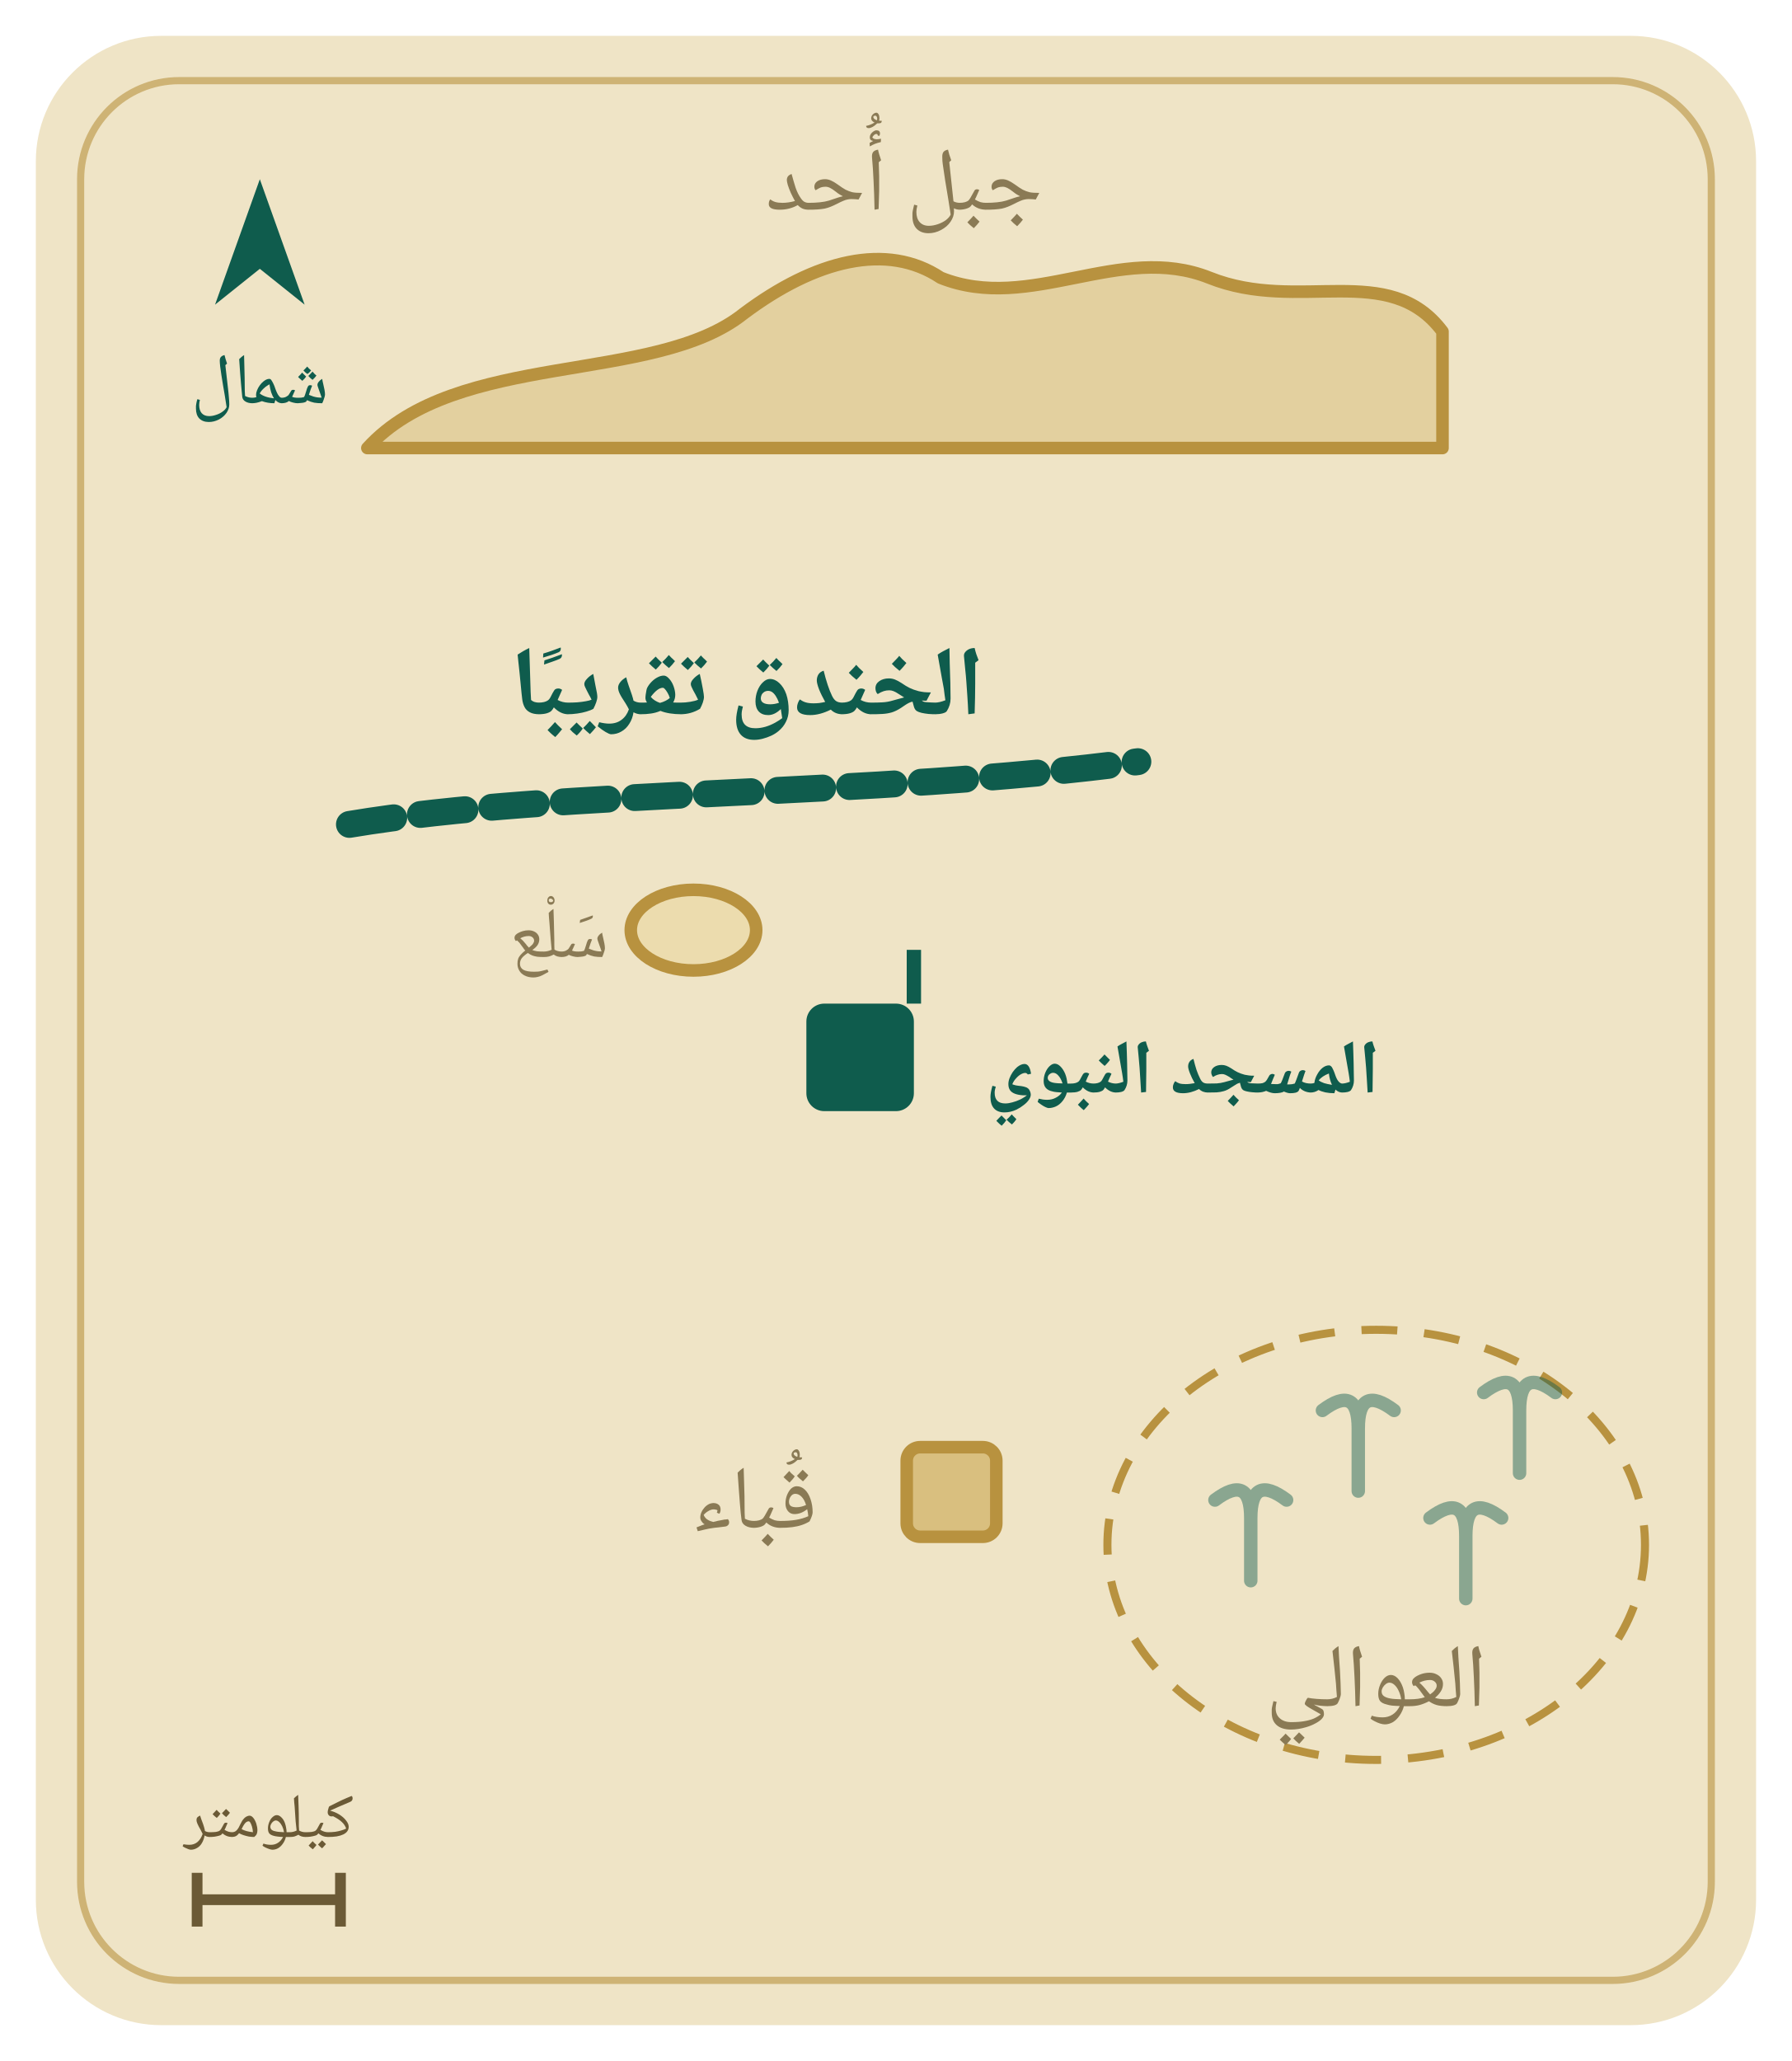
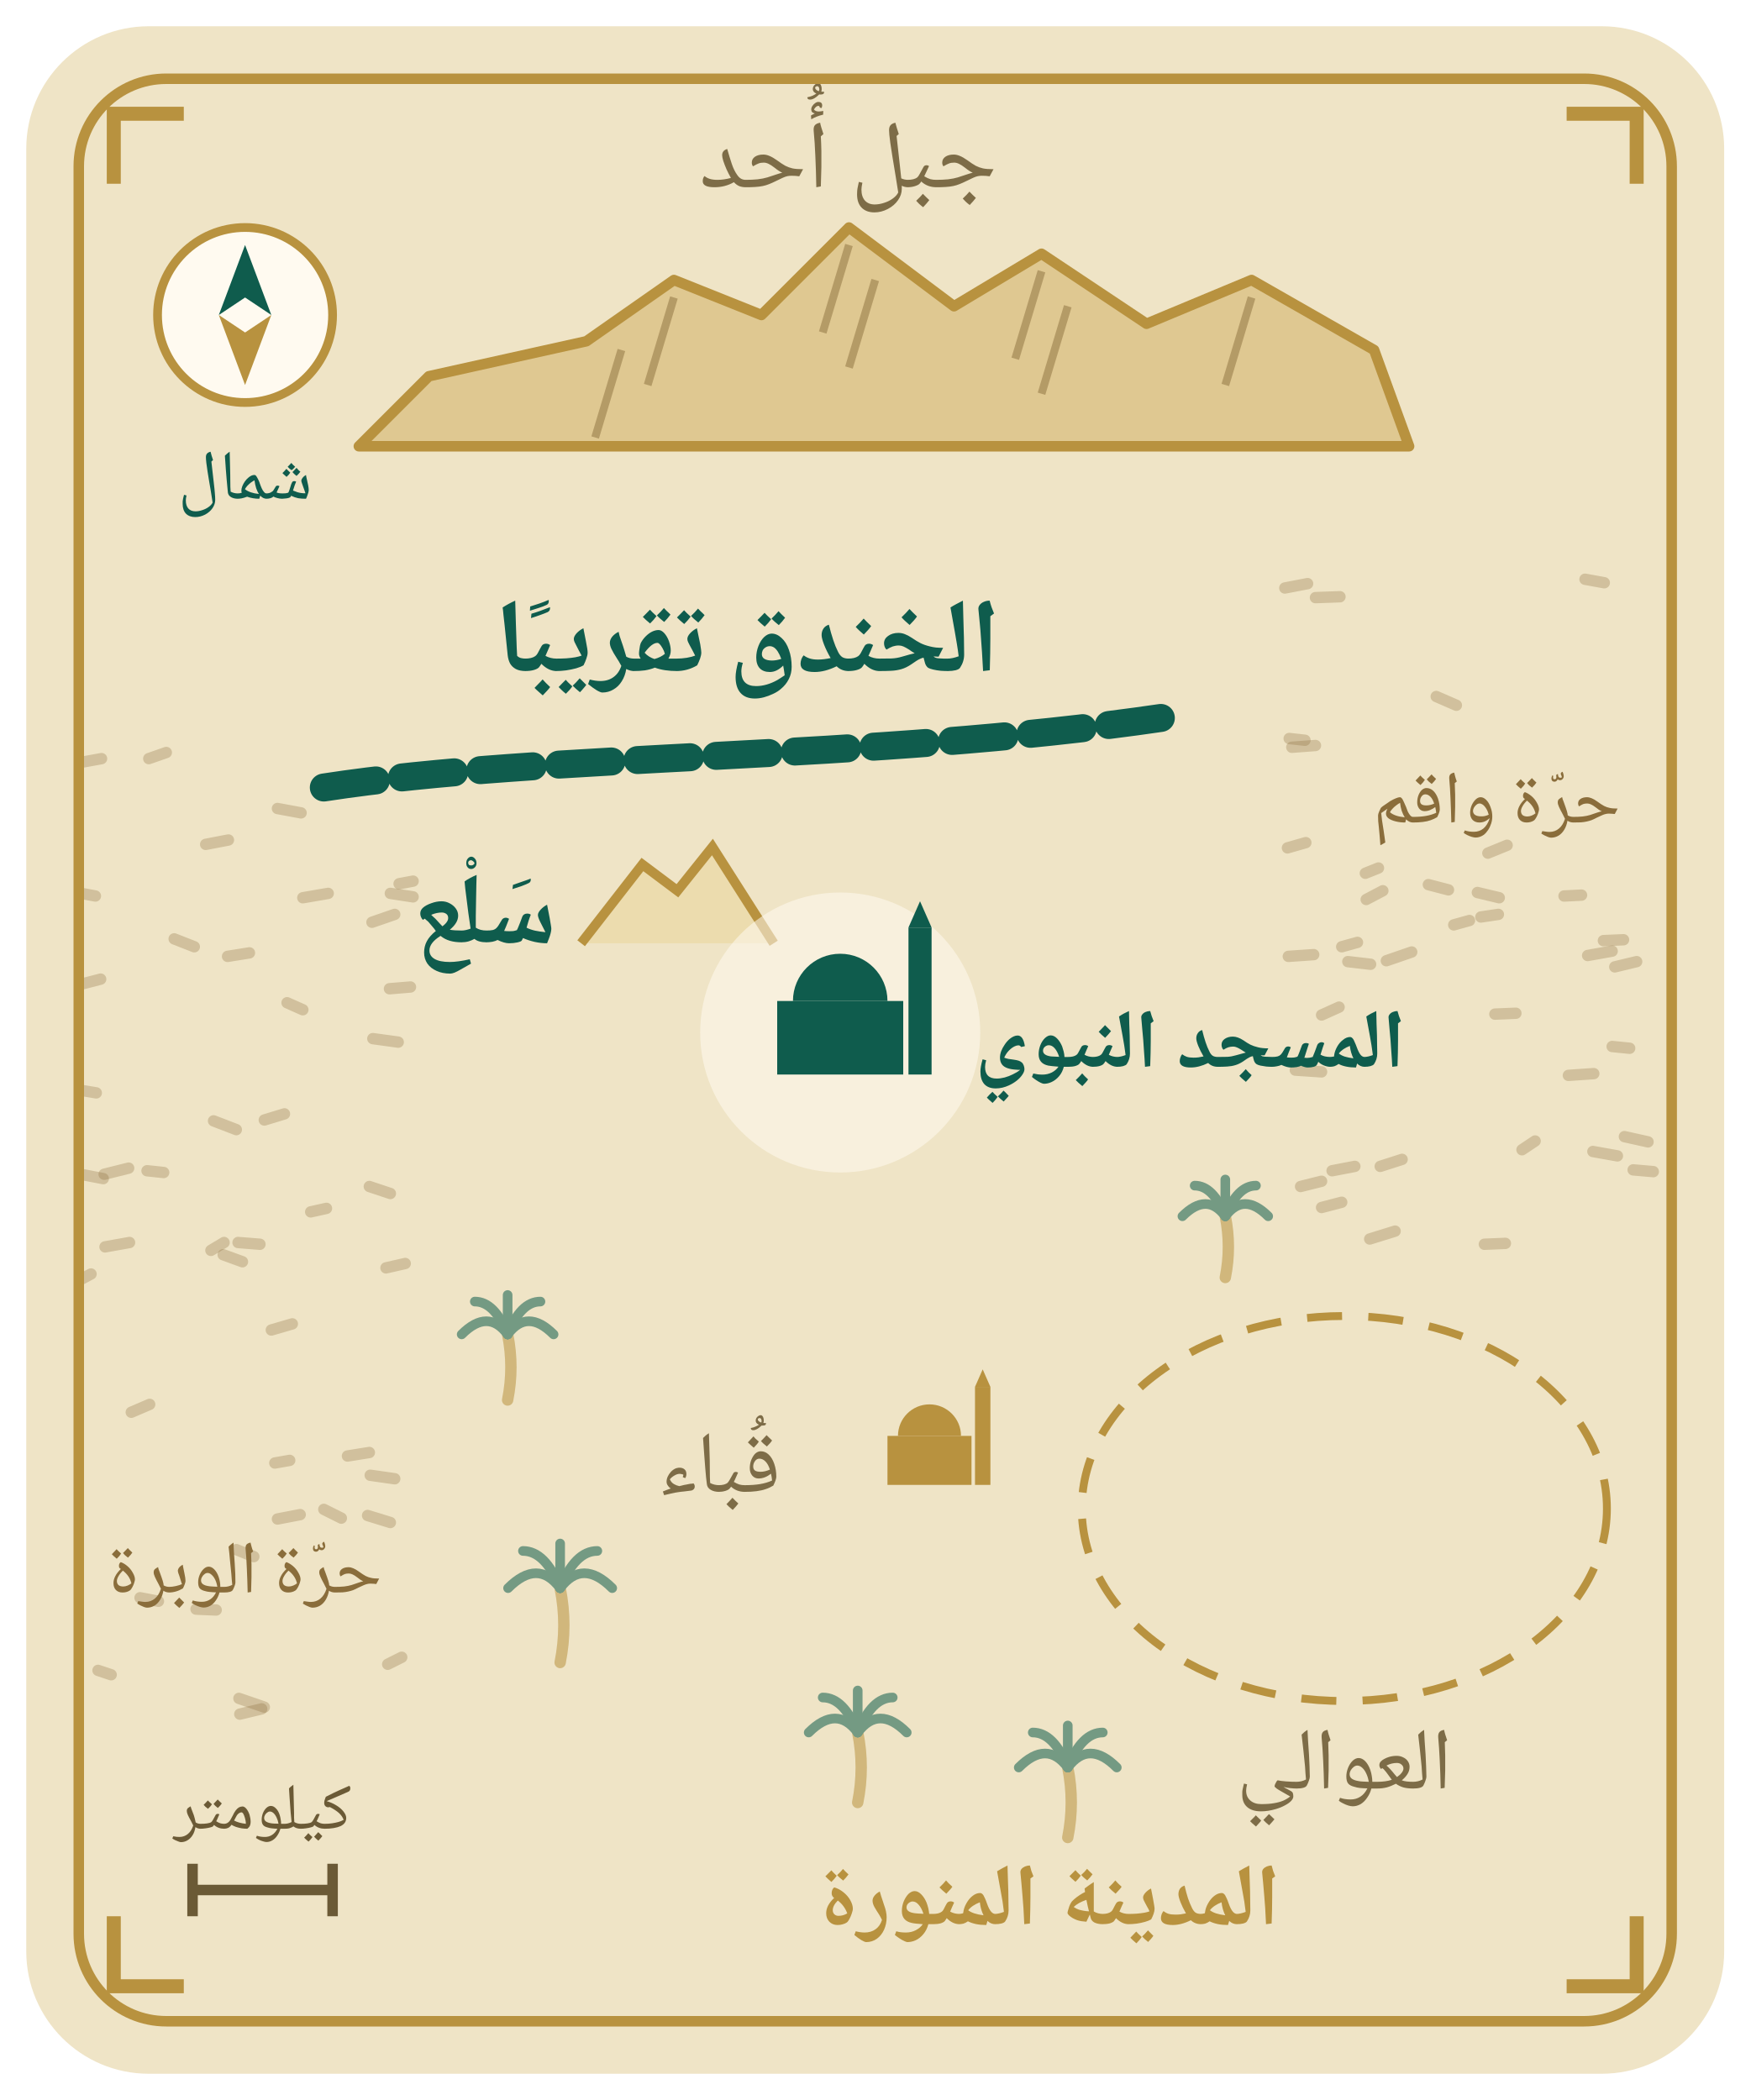
- <svg xmlns="http://www.w3.org/2000/svg" viewBox="0 0 200 230">
+ <svg xmlns="http://www.w3.org/2000/svg" viewBox="0 0 200 240">
  <style>
.g{fill:none;stroke:#b8923f;stroke-width:2.4;stroke-linecap:round;stroke-linejoin:round}
.gt{fill:none;stroke:#b8923f;stroke-width:1.4;stroke-linecap:round;stroke-linejoin:round}
.e{fill:none;stroke:#0f5c4d;stroke-width:2.4;stroke-linecap:round;stroke-linejoin:round}
.et{fill:none;stroke:#0f5c4d;stroke-width:1.5;stroke-linecap:round;stroke-linejoin:round}
.f{fill:#ecdcae}.f2{fill:#d9bf7f}.fe{fill:#cfe0d6}.w{fill:#fffaf0}.ink{fill:#7a5a22}
</style>
-   <rect x="4" y="4" width="192" height="222" rx="14" fill="#efe4c6" />
-   <rect x="9" y="9" width="182" height="212" rx="11" fill="none" stroke="#b8923f" stroke-width=".8" opacity=".6" />
-   <path class="f2" d="M41 50 C51 39 73 43 83 35 C91 29 99 27 105 31 C115 35 125 27 135 31 C145 35 155 29 161 37 L161 50 Z" opacity="0.55" />
-   <path class="gt" d="M41 50 C51 39 73 43 83 35 C91 29 99 27 105 31 C115 35 125 27 135 31 C145 35 155 29 161 37 L161 50 Z" />
-   <text x="100.9" y="23.4" font-family="Noto Naskh Arabic,Amiri,serif" text-anchor="middle" font-size="10" font-weight="400" fill="#8a7a55">جبل أُحد</text>
-   <ellipse class="f" cx="77.4" cy="103.8" rx="7" ry="4.5" />
-   <ellipse class="gt" cx="77.4" cy="103.8" rx="7" ry="4.5" />
-   <text x="62.4" y="106.8" font-family="Noto Naskh Arabic,Amiri,serif" text-anchor="middle" font-size="8" font-weight="400" fill="#8a7a55">سَلْع</text>
-   <path d="M39 92 C63 88 97 89 127 85" fill="none" stroke="#0f5c4d" stroke-width="3" stroke-dasharray="5 3" stroke-linecap="round" />
-   <text x="83.4" y="79.8" font-family="Noto Naskh Arabic,Amiri,serif" text-anchor="middle" font-size="11" font-weight="700" fill="#0f5c4d">الخندق تقريبًا</text>
-   <ellipse cx="153.6" cy="172.4" rx="30" ry="24" fill="none" fill-opacity=".7" stroke="#b8923f" stroke-width="0.9" stroke-dasharray="4 3" />
-   <path class="et" d="M139.6 176.4 v-7 M135.6 167.4 q4 -3 4 2 q0 -5 4 -2" opacity="0.45" />
-   <path class="et" d="M151.6 166.4 v-7 M147.6 157.4 q4 -3 4 2 q0 -5 4 -2" opacity="0.45" />
-   <path class="et" d="M163.6 178.4 v-7 M159.6 169.4 q4 -3 4 2 q0 -5 4 -2" opacity="0.45" />
-   <path class="et" d="M169.6 164.4 v-7 M165.6 155.4 q4 -3 4 2 q0 -5 4 -2" opacity="0.45" />
-   <text x="153.6" y="190.4" font-family="Noto Naskh Arabic,Amiri,serif" text-anchor="middle" font-size="10" font-weight="400" fill="#8a7a55">العوالي</text>
-   <rect x="101.2" y="161.5" width="10" height="10" rx="1.5" class="f2" />
-   <rect x="101.2" y="161.5" width="10" height="10" rx="1.5" class="gt" />
-   <text x="84.2" y="170.5" font-family="Noto Naskh Arabic,Amiri,serif" text-anchor="middle" font-size="10" font-weight="400" fill="#8a7a55">قُباء</text>
-   <rect x="90.0" y="112.0" width="12" height="12" rx="2" fill="#0f5c4d" />
-   <path d="M102.0 112.0 v-6" stroke="#0f5c4d" stroke-width="1.6" />
-   <text x="132.0" y="122.0" font-family="Noto Naskh Arabic,Amiri,serif" text-anchor="middle" font-size="8.5" fill="#0f5c4d" font-weight="700">المسجد النبوي</text>
-   <path d="M24 34 l5 -14 l5 14 l-5 -4 Z" fill="#0f5c4d" />
-   <text x="29" y="45" font-family="Noto Naskh Arabic,Amiri,serif" text-anchor="middle" font-size="8" fill="#0f5c4d">شمال</text>
-   <path d="M22 212 h16 M22 209 v6 M38 209 v6" stroke="#6b5a36" stroke-width="1.2" />
-   <text x="30.0" y="205" font-family="Noto Naskh Arabic,Amiri,serif" text-anchor="middle" font-size="7" fill="#6b5a36">كيلومتر</text>
+   <rect x="3" y="3" width="194" height="234" rx="14" fill="#efe4c6" />
+   <defs>
+     <clipPath id="mc">
+       <rect x="9" y="9" width="182" height="222" rx="10" />
+     </clipPath>
+   </defs>
+   <g clip-path="url(#mc)">
+     <path d="M152.2 133.8 l2.6 -0.5" stroke="#8a6d3b" stroke-width="1.3" stroke-linecap="round" opacity=".3" />
+     <path d="M168.8 102.0 l2.5 0.6" stroke="#8a6d3b" stroke-width="1.3" stroke-linecap="round" opacity=".3" />
+     <path d="M150.3 68.3 l2.8 -0.1" stroke="#8a6d3b" stroke-width="1.3" stroke-linecap="round" opacity=".3" />
+     <path d="M181.1 66.2 l2.2 0.4" stroke="#8a6d3b" stroke-width="1.3" stroke-linecap="round" opacity=".3" />
+     <path d="M156.5 141.6 l2.9 -0.9" stroke="#8a6d3b" stroke-width="1.3" stroke-linecap="round" opacity=".3" />
+     <path d="M147.2 109.3 l2.9 -0.2" stroke="#8a6d3b" stroke-width="1.3" stroke-linecap="round" opacity=".3" />
+     <path d="M156.0 99.8 l1.5 -0.6" stroke="#8a6d3b" stroke-width="1.3" stroke-linecap="round" opacity=".3" />
+     <path d="M166.1 105.7 l1.8 -0.5" stroke="#8a6d3b" stroke-width="1.3" stroke-linecap="round" opacity=".3" />
+     <path d="M156.1 102.8 l1.9 -1.0" stroke="#8a6d3b" stroke-width="1.3" stroke-linecap="round" opacity=".3" />
+     <path d="M184.5 110.5 l2.5 -0.6" stroke="#8a6d3b" stroke-width="1.3" stroke-linecap="round" opacity=".3" />
+     <path d="M191.7 134.8 l1.7 -0.3" stroke="#8a6d3b" stroke-width="1.3" stroke-linecap="round" opacity=".3" />
+     <path d="M179.2 122.9 l2.9 -0.2" stroke="#8a6d3b" stroke-width="1.3" stroke-linecap="round" opacity=".3" />
+     <path d="M184.2 119.6 l2.0 0.2" stroke="#8a6d3b" stroke-width="1.3" stroke-linecap="round" opacity=".3" />
+     <path d="M186.6 133.7 l2.3 0.2" stroke="#8a6d3b" stroke-width="1.3" stroke-linecap="round" opacity=".3" />
+     <path d="M147.6 85.4 l2.7 -0.2" stroke="#8a6d3b" stroke-width="1.3" stroke-linecap="round" opacity=".3" />
+     <path d="M154.0 109.9 l2.6 0.3" stroke="#8a6d3b" stroke-width="1.3" stroke-linecap="round" opacity=".3" />
+     <path d="M163.2 101.1 l2.3 0.6" stroke="#8a6d3b" stroke-width="1.3" stroke-linecap="round" opacity=".3" />
+     <path d="M170.0 97.5 l2.2 -0.9" stroke="#8a6d3b" stroke-width="1.3" stroke-linecap="round" opacity=".3" />
+     <path d="M148.0 122.3 l3.0 0.2" stroke="#8a6d3b" stroke-width="1.3" stroke-linecap="round" opacity=".3" />
+     <path d="M164.1 79.6 l2.3 1.0" stroke="#8a6d3b" stroke-width="1.3" stroke-linecap="round" opacity=".3" />
+     <path d="M181.4 109.2 l2.8 -0.5" stroke="#8a6d3b" stroke-width="1.3" stroke-linecap="round" opacity=".3" />
+     <path d="M169.6 142.2 l2.4 -0.1" stroke="#8a6d3b" stroke-width="1.3" stroke-linecap="round" opacity=".3" />
+     <path d="M158.4 109.8 l2.9 -1.0" stroke="#8a6d3b" stroke-width="1.3" stroke-linecap="round" opacity=".3" />
+     <path d="M182.0 131.6 l2.8 0.5" stroke="#8a6d3b" stroke-width="1.3" stroke-linecap="round" opacity=".3" />
+     <path d="M183.2 107.5 l2.3 -0.1" stroke="#8a6d3b" stroke-width="1.3" stroke-linecap="round" opacity=".3" />
+     <path d="M148.6 135.6 l2.4 -0.6" stroke="#8a6d3b" stroke-width="1.3" stroke-linecap="round" opacity=".3" />
+     <path d="M169.2 104.8 l2.0 -0.3" stroke="#8a6d3b" stroke-width="1.3" stroke-linecap="round" opacity=".3" />
+     <path d="M170.8 115.9 l2.4 -0.1" stroke="#8a6d3b" stroke-width="1.3" stroke-linecap="round" opacity=".3" />
+     <path d="M147.3 84.4 l1.8 0.2" stroke="#8a6d3b" stroke-width="1.3" stroke-linecap="round" opacity=".3" />
+     <path d="M185.6 129.9 l2.7 0.6" stroke="#8a6d3b" stroke-width="1.3" stroke-linecap="round" opacity=".3" />
+     <path d="M157.7 133.3 l2.5 -0.8" stroke="#8a6d3b" stroke-width="1.3" stroke-linecap="round" opacity=".3" />
+     <path d="M146.8 67.2 l2.6 -0.5" stroke="#8a6d3b" stroke-width="1.3" stroke-linecap="round" opacity=".3" />
+     <path d="M151.0 116.0 l2.0 -0.9" stroke="#8a6d3b" stroke-width="1.3" stroke-linecap="round" opacity=".3" />
+     <path d="M153.3 108.2 l1.8 -0.5" stroke="#8a6d3b" stroke-width="1.3" stroke-linecap="round" opacity=".3" />
+     <path d="M178.7 102.4 l2.0 -0.1" stroke="#8a6d3b" stroke-width="1.3" stroke-linecap="round" opacity=".3" />
+     <path d="M147.1 96.9 l2.1 -0.6" stroke="#8a6d3b" stroke-width="1.3" stroke-linecap="round" opacity=".3" />
+     <path d="M151.0 138.0 l2.3 -0.6" stroke="#8a6d3b" stroke-width="1.3" stroke-linecap="round" opacity=".3" />
+     <path d="M173.9 131.4 l1.5 -1.0" stroke="#8a6d3b" stroke-width="1.3" stroke-linecap="round" opacity=".3" />
+     <path d="M44.3 190.2 l1.6 -0.8" stroke="#8a6d3b" stroke-width="1.3" stroke-linecap="round" opacity=".3" />
+     <path d="M39.7 166.4 l2.5 -0.4" stroke="#8a6d3b" stroke-width="1.3" stroke-linecap="round" opacity=".3" />
+     <path d="M31.0 152.0 l2.4 -0.7" stroke="#8a6d3b" stroke-width="1.3" stroke-linecap="round" opacity=".3" />
+     <path d="M24.4 128.1 l2.6 1.0" stroke="#8a6d3b" stroke-width="1.3" stroke-linecap="round" opacity=".3" />
+     <path d="M44.1 144.9 l2.2 -0.5" stroke="#8a6d3b" stroke-width="1.3" stroke-linecap="round" opacity=".3" />
+     <path d="M9.4 87.1 l2.2 -0.4" stroke="#8a6d3b" stroke-width="1.3" stroke-linecap="round" opacity=".3" />
+     <path d="M22.4 183.9 l2.3 0.1" stroke="#8a6d3b" stroke-width="1.3" stroke-linecap="round" opacity=".3" />
+     <path d="M17.0 86.7 l2.0 -0.7" stroke="#8a6d3b" stroke-width="1.3" stroke-linecap="round" opacity=".3" />
+     <path d="M27.4 195.9 l2.5 -0.6" stroke="#8a6d3b" stroke-width="1.3" stroke-linecap="round" opacity=".3" />
+     <path d="M42.0 173.2 l2.6 0.8" stroke="#8a6d3b" stroke-width="1.3" stroke-linecap="round" opacity=".3" />
+     <path d="M37.0 172.5 l2.0 1.0" stroke="#8a6d3b" stroke-width="1.3" stroke-linecap="round" opacity=".3" />
+     <path d="M44.6 102.1 l2.6 0.4" stroke="#8a6d3b" stroke-width="1.3" stroke-linecap="round" opacity=".3" />
+     <path d="M25.5 143.4 l2.2 0.8" stroke="#8a6d3b" stroke-width="1.3" stroke-linecap="round" opacity=".3" />
+     <path d="M27.0 177.1 l2.0 0.8" stroke="#8a6d3b" stroke-width="1.3" stroke-linecap="round" opacity=".3" />
+     <path d="M42.2 135.6 l2.4 0.8" stroke="#8a6d3b" stroke-width="1.3" stroke-linecap="round" opacity=".3" />
+     <path d="M35.5 138.5 l1.8 -0.4" stroke="#8a6d3b" stroke-width="1.3" stroke-linecap="round" opacity=".3" />
+     <path d="M34.6 102.6 l2.9 -0.5" stroke="#8a6d3b" stroke-width="1.3" stroke-linecap="round" opacity=".3" />
+     <path d="M42.6 118.7 l2.9 0.4" stroke="#8a6d3b" stroke-width="1.3" stroke-linecap="round" opacity=".3" />
+     <path d="M27.2 142.0 l2.5 0.2" stroke="#8a6d3b" stroke-width="1.3" stroke-linecap="round" opacity=".3" />
+     <path d="M19.9 107.3 l2.3 0.9" stroke="#8a6d3b" stroke-width="1.3" stroke-linecap="round" opacity=".3" />
+     <path d="M31.7 92.4 l2.7 0.5" stroke="#8a6d3b" stroke-width="1.3" stroke-linecap="round" opacity=".3" />
+     <path d="M42.5 105.4 l2.6 -0.9" stroke="#8a6d3b" stroke-width="1.3" stroke-linecap="round" opacity=".3" />
+     <path d="M32.8 114.6 l1.8 0.8" stroke="#8a6d3b" stroke-width="1.3" stroke-linecap="round" opacity=".3" />
+     <path d="M12.0 142.5 l2.8 -0.5" stroke="#8a6d3b" stroke-width="1.3" stroke-linecap="round" opacity=".3" />
+     <path d="M16.0 182.6 l2.1 0.4" stroke="#8a6d3b" stroke-width="1.3" stroke-linecap="round" opacity=".3" />
+     <path d="M9.2 124.6 l1.8 0.3" stroke="#8a6d3b" stroke-width="1.3" stroke-linecap="round" opacity=".3" />
+     <path d="M11.2 190.9 l1.5 0.5" stroke="#8a6d3b" stroke-width="1.3" stroke-linecap="round" opacity=".3" />
+     <path d="M8.8 112.6 l2.7 -0.7" stroke="#8a6d3b" stroke-width="1.3" stroke-linecap="round" opacity=".3" />
+     <path d="M15.0 161.4 l2.1 -0.9" stroke="#8a6d3b" stroke-width="1.3" stroke-linecap="round" opacity=".3" />
+     <path d="M45.6 101.0 l1.6 -0.3" stroke="#8a6d3b" stroke-width="1.3" stroke-linecap="round" opacity=".3" />
+     <path d="M31.4 167.2 l1.7 -0.3" stroke="#8a6d3b" stroke-width="1.3" stroke-linecap="round" opacity=".3" />
+     <path d="M9.2 134.2 l2.6 0.5" stroke="#8a6d3b" stroke-width="1.3" stroke-linecap="round" opacity=".3" />
+     <path d="M42.3 168.6 l2.8 0.4" stroke="#8a6d3b" stroke-width="1.3" stroke-linecap="round" opacity=".3" />
+     <path d="M26.0 109.3 l2.5 -0.4" stroke="#8a6d3b" stroke-width="1.3" stroke-linecap="round" opacity=".3" />
+     <path d="M11.9 134.2 l2.8 -0.7" stroke="#8a6d3b" stroke-width="1.3" stroke-linecap="round" opacity=".3" />
+     <path d="M30.2 128.0 l2.3 -0.7" stroke="#8a6d3b" stroke-width="1.3" stroke-linecap="round" opacity=".3" />
+     <path d="M44.5 113.0 l2.4 -0.2" stroke="#8a6d3b" stroke-width="1.3" stroke-linecap="round" opacity=".3" />
+     <path d="M8.7 146.5 l1.7 -0.9" stroke="#8a6d3b" stroke-width="1.3" stroke-linecap="round" opacity=".3" />
+     <path d="M9.3 102.1 l1.6 0.3" stroke="#8a6d3b" stroke-width="1.3" stroke-linecap="round" opacity=".3" />
+     <path d="M27.3 194.1 l2.9 1.0" stroke="#8a6d3b" stroke-width="1.3" stroke-linecap="round" opacity=".3" />
+     <path d="M16.8 133.8 l1.9 0.2" stroke="#8a6d3b" stroke-width="1.3" stroke-linecap="round" opacity=".3" />
+     <path d="M31.7 173.6 l2.6 -0.5" stroke="#8a6d3b" stroke-width="1.3" stroke-linecap="round" opacity=".3" />
+     <path d="M24.1 142.9 l1.5 -0.9" stroke="#8a6d3b" stroke-width="1.3" stroke-linecap="round" opacity=".3" />
+     <path d="M23.5 96.5 l2.6 -0.5" stroke="#8a6d3b" stroke-width="1.3" stroke-linecap="round" opacity=".3" />
+     <text x="171" y="94" font-family="Noto Naskh Arabic,Amiri,serif" text-anchor="middle" font-size="8.5" font-weight="400" fill="#8a6d3b">حرّة واقم</text>
+     <text x="28" y="182" font-family="Noto Naskh Arabic,Amiri,serif" text-anchor="middle" font-size="8.5" font-weight="400" fill="#8a6d3b">حرّة الوبرة</text>
+     <g opacity="0.55">
+       <path d="M64 190 q0.85 -4.25 0 -8.5" fill="none" stroke="#b8923f" stroke-width="1.3" stroke-linecap="round" />
+       <path d="M64 181.5 q-2.55 -3.4 -5.95 0.0" fill="none" stroke="#0f5c4d" stroke-width="1.1" stroke-linecap="round" />
+       <path d="M64 181.5 q2.55 -3.4 5.95 0.0" fill="none" stroke="#0f5c4d" stroke-width="1.1" stroke-linecap="round" />
+       <path d="M64 181.5 q-1.7 -4.25 -4.25 -4.25" fill="none" stroke="#0f5c4d" stroke-width="1.1" stroke-linecap="round" />
+       <path d="M64 181.5 q1.7 -4.25 4.25 -4.25" fill="none" stroke="#0f5c4d" stroke-width="1.1" stroke-linecap="round" />
+       <path d="M64 181.5 q0.0 -3.4 0.0 -5.1" fill="none" stroke="#0f5c4d" stroke-width="1.1" stroke-linecap="round" />
+     </g>
+     <g opacity="0.55">
+       <path d="M98 206 q0.8 -4.0 0 -8.0" fill="none" stroke="#b8923f" stroke-width="1.3" stroke-linecap="round" />
+       <path d="M98 198.0 q-2.4 -3.2 -5.6 0.0" fill="none" stroke="#0f5c4d" stroke-width="1.1" stroke-linecap="round" />
+       <path d="M98 198.0 q2.4 -3.2 5.6 0.0" fill="none" stroke="#0f5c4d" stroke-width="1.1" stroke-linecap="round" />
+       <path d="M98 198.0 q-1.6 -4.0 -4.0 -4.0" fill="none" stroke="#0f5c4d" stroke-width="1.1" stroke-linecap="round" />
+       <path d="M98 198.0 q1.6 -4.0 4.0 -4.0" fill="none" stroke="#0f5c4d" stroke-width="1.1" stroke-linecap="round" />
+       <path d="M98 198.0 q0.0 -3.2 0.0 -4.8" fill="none" stroke="#0f5c4d" stroke-width="1.1" stroke-linecap="round" />
+     </g>
+     <g opacity="0.55">
+       <path d="M58 160 q0.75 -3.75 0 -7.5" fill="none" stroke="#b8923f" stroke-width="1.3" stroke-linecap="round" />
+       <path d="M58 152.5 q-2.25 -3.0 -5.25 0.0" fill="none" stroke="#0f5c4d" stroke-width="1.1" stroke-linecap="round" />
+       <path d="M58 152.5 q2.25 -3.0 5.25 0.0" fill="none" stroke="#0f5c4d" stroke-width="1.1" stroke-linecap="round" />
+       <path d="M58 152.5 q-1.5 -3.75 -3.75 -3.75" fill="none" stroke="#0f5c4d" stroke-width="1.1" stroke-linecap="round" />
+       <path d="M58 152.5 q1.5 -3.75 3.75 -3.75" fill="none" stroke="#0f5c4d" stroke-width="1.1" stroke-linecap="round" />
+       <path d="M58 152.5 q0.0 -3.0 0.0 -4.5" fill="none" stroke="#0f5c4d" stroke-width="1.1" stroke-linecap="round" />
+     </g>
+     <g opacity="0.55">
+       <path d="M122 210 q0.8 -4.0 0 -8.0" fill="none" stroke="#b8923f" stroke-width="1.3" stroke-linecap="round" />
+       <path d="M122 202.0 q-2.4 -3.2 -5.6 0.0" fill="none" stroke="#0f5c4d" stroke-width="1.1" stroke-linecap="round" />
+       <path d="M122 202.0 q2.4 -3.2 5.6 0.0" fill="none" stroke="#0f5c4d" stroke-width="1.1" stroke-linecap="round" />
+       <path d="M122 202.0 q-1.6 -4.0 -4.0 -4.0" fill="none" stroke="#0f5c4d" stroke-width="1.1" stroke-linecap="round" />
+       <path d="M122 202.0 q1.6 -4.0 4.0 -4.0" fill="none" stroke="#0f5c4d" stroke-width="1.1" stroke-linecap="round" />
+       <path d="M122 202.0 q0.0 -3.2 0.0 -4.8" fill="none" stroke="#0f5c4d" stroke-width="1.1" stroke-linecap="round" />
+     </g>
+     <g opacity="0.55">
+       <path d="M140 146 q0.7 -3.5 0 -7.0" fill="none" stroke="#b8923f" stroke-width="1.3" stroke-linecap="round" />
+       <path d="M140 139.0 q-2.1 -2.8 -4.9 0.0" fill="none" stroke="#0f5c4d" stroke-width="1.1" stroke-linecap="round" />
+       <path d="M140 139.0 q2.1 -2.8 4.9 0.0" fill="none" stroke="#0f5c4d" stroke-width="1.1" stroke-linecap="round" />
+       <path d="M140 139.0 q-1.4 -3.5 -3.5 -3.5" fill="none" stroke="#0f5c4d" stroke-width="1.1" stroke-linecap="round" />
+       <path d="M140 139.0 q1.4 -3.5 3.5 -3.5" fill="none" stroke="#0f5c4d" stroke-width="1.1" stroke-linecap="round" />
+       <path d="M140 139.0 q0.0 -2.8 0.0 -4.2" fill="none" stroke="#0f5c4d" stroke-width="1.1" stroke-linecap="round" />
+     </g>
+     <path d="M41 51 L49 43 L67 39 L77 32 L87 36 L97 26 L109 35 L119 29 L131 37 L143 32 L157 40 L161 51 Z" fill="#d9bf7f" opacity="0.75" />
+     <path d="M77 34 l-3 10" stroke="#8a6d3b" stroke-width=".9" opacity=".5" />
+     <path d="M97 28 l-3 10" stroke="#8a6d3b" stroke-width=".9" opacity=".5" />
+     <path d="M100 32 l-3 10" stroke="#8a6d3b" stroke-width=".9" opacity=".5" />
+     <path d="M119 31 l-3 10" stroke="#8a6d3b" stroke-width=".9" opacity=".5" />
+     <path d="M122 35 l-3 10" stroke="#8a6d3b" stroke-width=".9" opacity=".5" />
+     <path d="M143 34 l-3 10" stroke="#8a6d3b" stroke-width=".9" opacity=".5" />
+     <path d="M71 40 l-3 10" stroke="#8a6d3b" stroke-width=".9" opacity=".5" />
+     <path d="M41 51 L49 43 L67 39 L77 32 L87 36 L97 26 L109 35 L119 29 L131 37 L143 32 L157 40 L161 51 Z" fill="none" stroke="#b8923f" stroke-width="1.2" stroke-linejoin="round" />
+     <text x="96.9" y="21.4" font-family="Noto Naskh Arabic,Amiri,serif" text-anchor="middle" font-size="11" font-weight="400" fill="#7d6c47">جبل أُحد</text>
+     <path d="M66.4 107.8 L73.4 98.8 L77.4 101.8 L81.4 96.8 L88.4 107.8 Z" fill="#ecdcae" />
+     <path d="M66.4 107.8 L73.4 98.8 L77.4 101.8 L81.4 96.8 L88.4 107.8" fill="none" stroke="#b8923f" stroke-width="1.1" />
+     <text x="55.4" y="107.8" font-family="Noto Naskh Arabic,Amiri,serif" text-anchor="middle" font-size="11.5" font-weight="700" fill="#0f5c4d">سَلْع</text>
+     <path d="M37 90 C63 86 99 87 133 82" fill="none" stroke="#0f5c4d" stroke-width="3.2" stroke-dasharray="6 3" stroke-linecap="round" />
+     <text x="85.4" y="76.8" font-family="Noto Naskh Arabic,Amiri,serif" text-anchor="middle" font-size="12.0" font-weight="700" fill="#0f5c4d">الخندق تقريبًا</text>
+     <ellipse cx="153.6" cy="172.4" rx="30" ry="22" fill="none" fill-opacity=".75" stroke="#b8923f" stroke-width="0.9" stroke-dasharray="4 3" />
+     <text x="153.6" y="204.4" font-family="Noto Naskh Arabic,Amiri,serif" text-anchor="middle" font-size="10" font-weight="400" fill="#7d6c47">العوالي</text>
+     <rect x="101.4" y="164.1" width="9.6" height="5.6" fill="#b8923f" />
+     <path d="M102.6 164.1 a3.6 3.6 0 0 1 7.2 0 Z" fill="#b8923f" />
+     <rect x="111.4" y="158.5" width="1.76" height="11.2" fill="#b8923f" />
+     <path d="M111.4 158.5 l0.88 -2.0 l0.88 2.0 Z" fill="#b8923f" />
+     <text x="82.2" y="170.5" font-family="Noto Naskh Arabic,Amiri,serif" text-anchor="middle" font-size="10" font-weight="400" fill="#7d6c47">قُباء</text>
+     <circle cx="96.0" cy="118.0" r="16" fill="#fffaf0" opacity=".55" />
+     <rect x="88.8" y="114.4" width="14.4" height="8.4" fill="#0f5c4d" />
+     <path d="M90.6 114.4 a5.4 5.4 0 0 1 10.8 0 Z" fill="#0f5c4d" />
+     <rect x="103.8" y="106.0" width="2.64" height="16.8" fill="#0f5c4d" />
+     <path d="M103.8 106.0 l1.32 -3.0 l1.32 3.0 Z" fill="#0f5c4d" />
+     <text x="136.0" y="122.0" font-family="Noto Naskh Arabic,Amiri,serif" text-anchor="middle" font-size="9.5" fill="#0f5c4d" font-weight="700">المسجد النبوي</text>
+   </g>
+   <rect x="9" y="9" width="182" height="222" rx="10" fill="none" stroke="#b8923f" stroke-width="1.2" />
+   <path d="M14 22 v-8 h8" fill="none" stroke="#b8923f" stroke-width="1.6" transform="translate(-1 -1)" />
+   <path d="M186 22 v-8 h-8" fill="none" stroke="#b8923f" stroke-width="1.6" transform="translate(1 -1)" />
+   <path d="M14 218 v8 h8" fill="none" stroke="#b8923f" stroke-width="1.6" transform="translate(-1 1)" />
+   <path d="M186 218 v8 h-8" fill="none" stroke="#b8923f" stroke-width="1.6" transform="translate(1 1)" />
+   <g transform="translate(28 36)">
+     <circle r="10" fill="#fffaf0" stroke="#b8923f" stroke-width="1" />
+     <path d="M0 -8 L3 0 L0 -2 L-3 0 Z" fill="#0f5c4d" />
+     <path d="M0 8 L3 0 L0 2 L-3 0 Z" fill="#b8923f" />
+   </g>
+   <text x="28" y="57" font-family="Noto Naskh Arabic,Amiri,serif" text-anchor="middle" font-size="8" fill="#0f5c4d">شمال</text>
+   <path d="M22 216 h16 M22 213 v6 M38 213 v6" stroke="#6b5a36" stroke-width="1.2" />
+   <text x="30.0" y="209" font-family="Noto Naskh Arabic,Amiri,serif" text-anchor="middle" font-size="7.5" fill="#6b5a36">كيلومتر</text>
+   <text x="120.0" y="220" font-family="Noto Naskh Arabic,Amiri,serif" text-anchor="middle" font-size="10" fill="#b8923f" font-weight="700">المدينة المنورة</text>
</svg>
